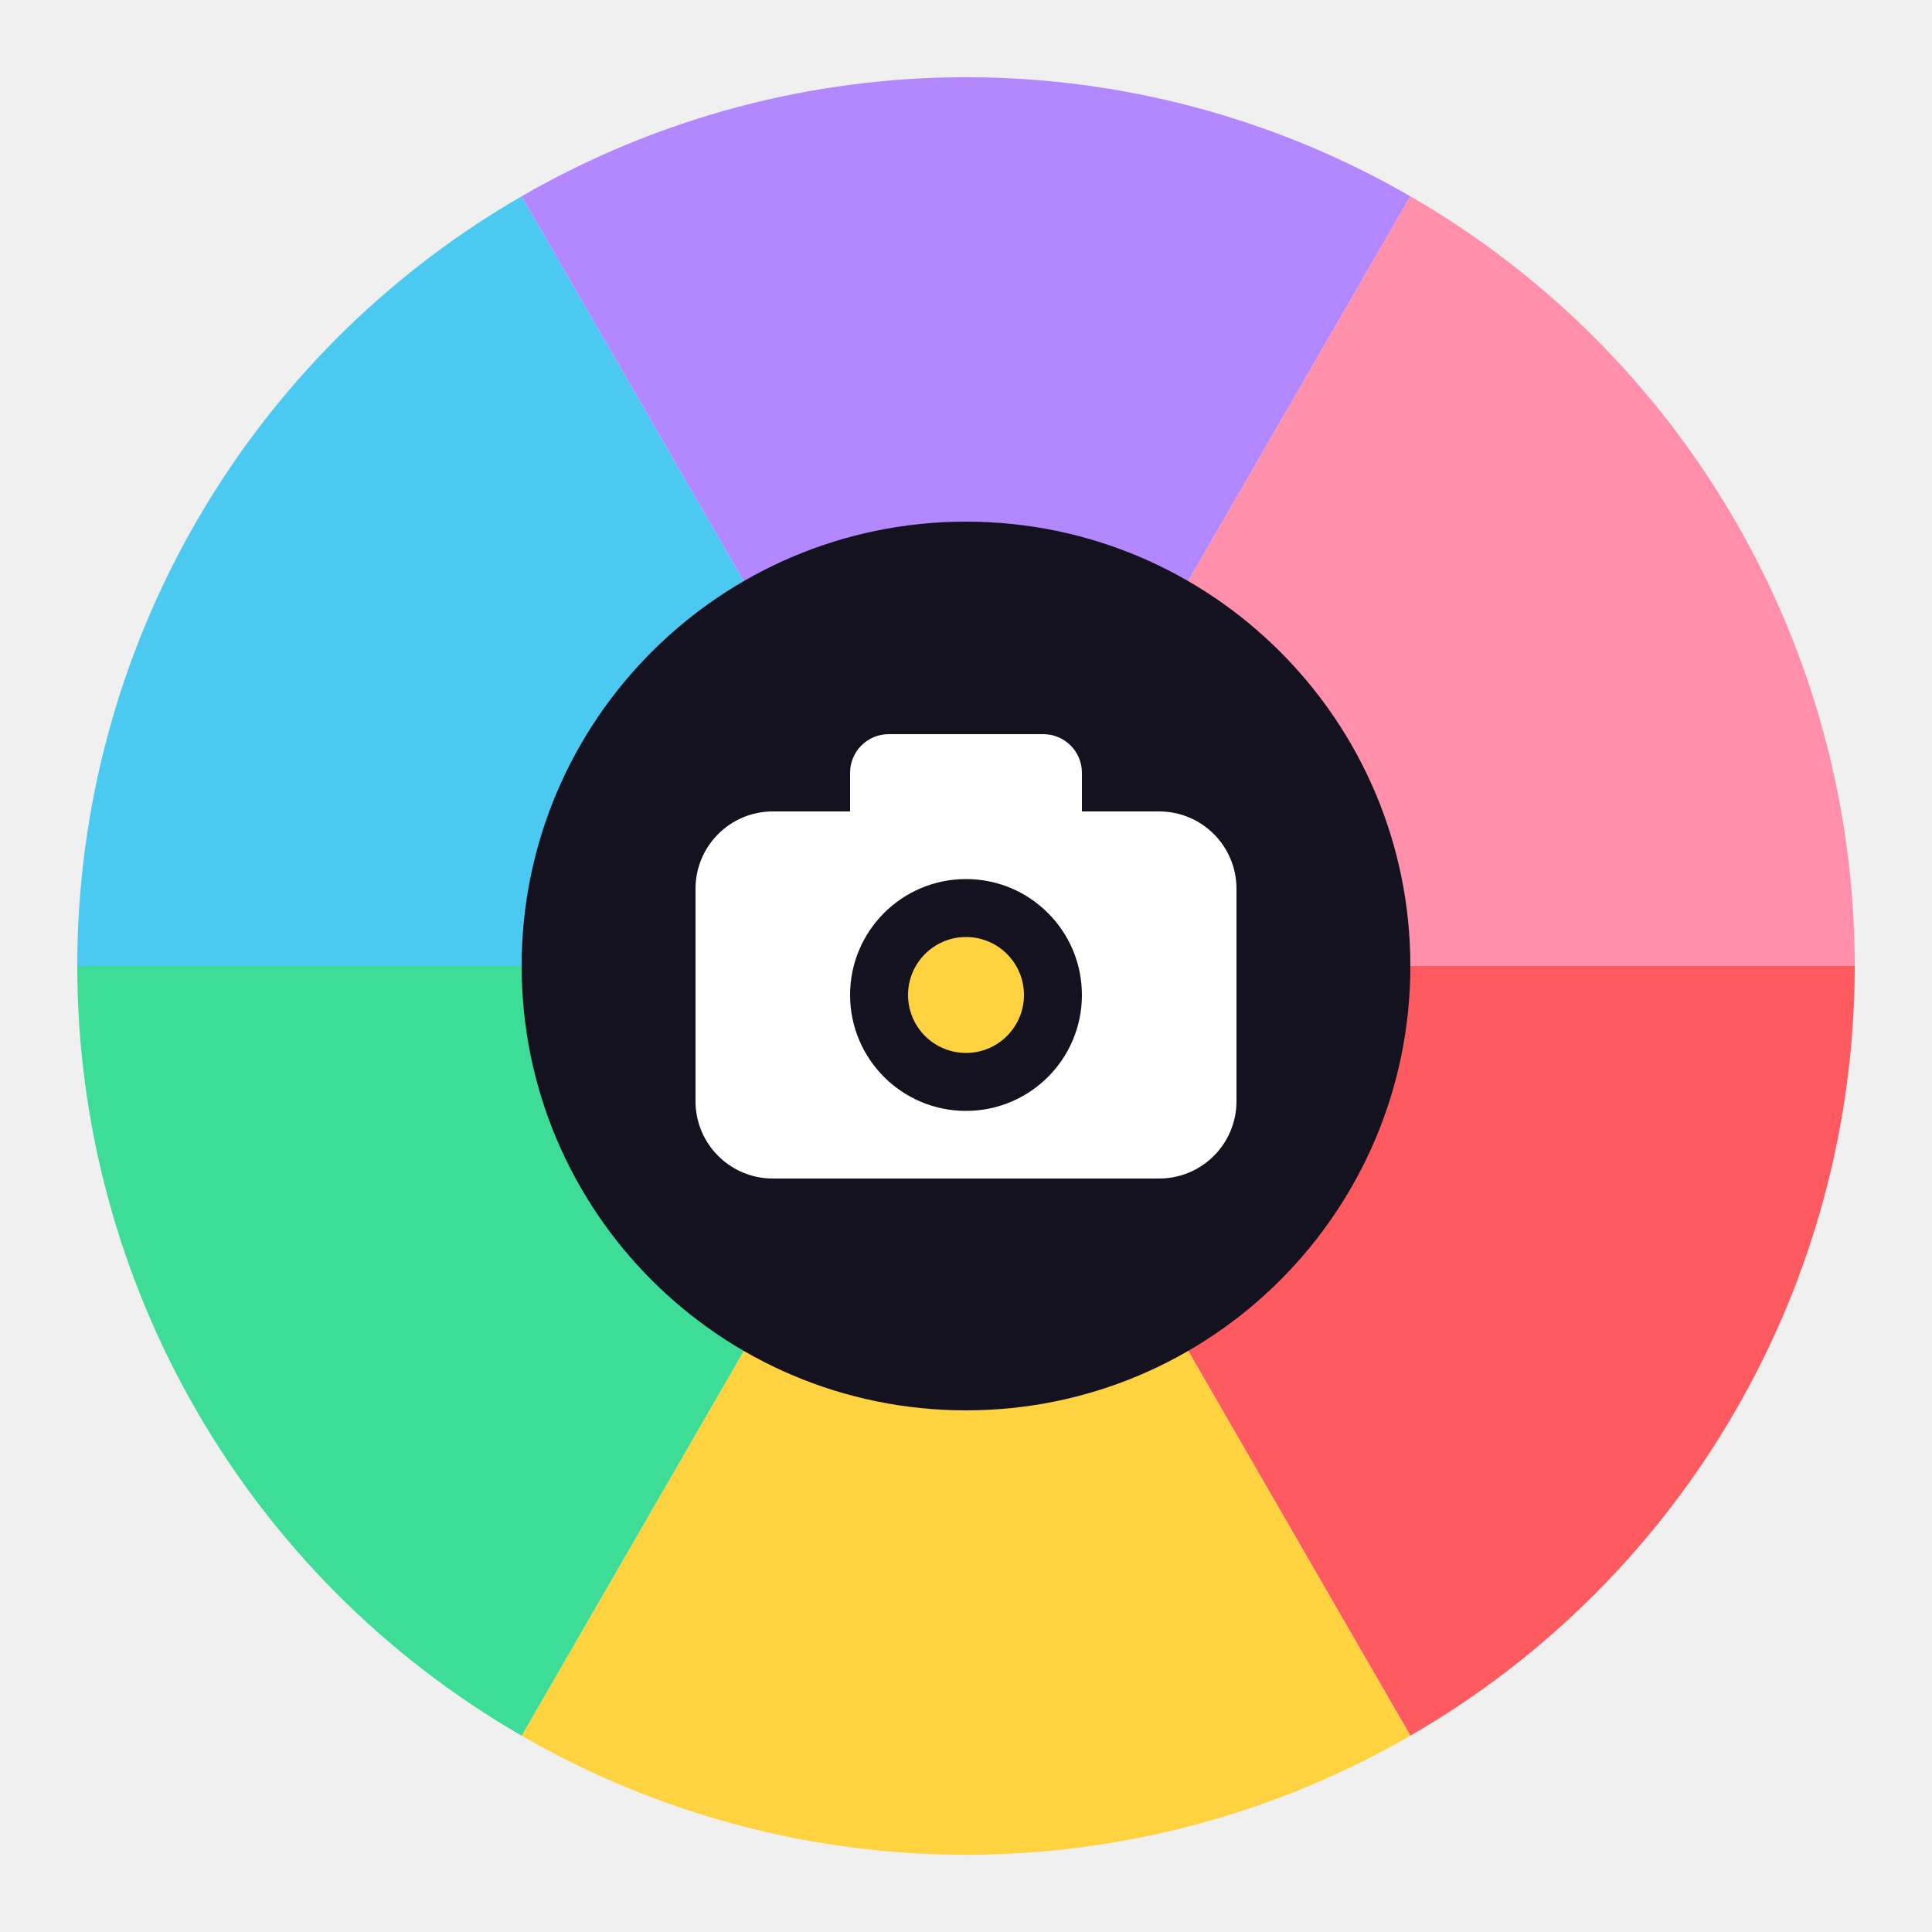
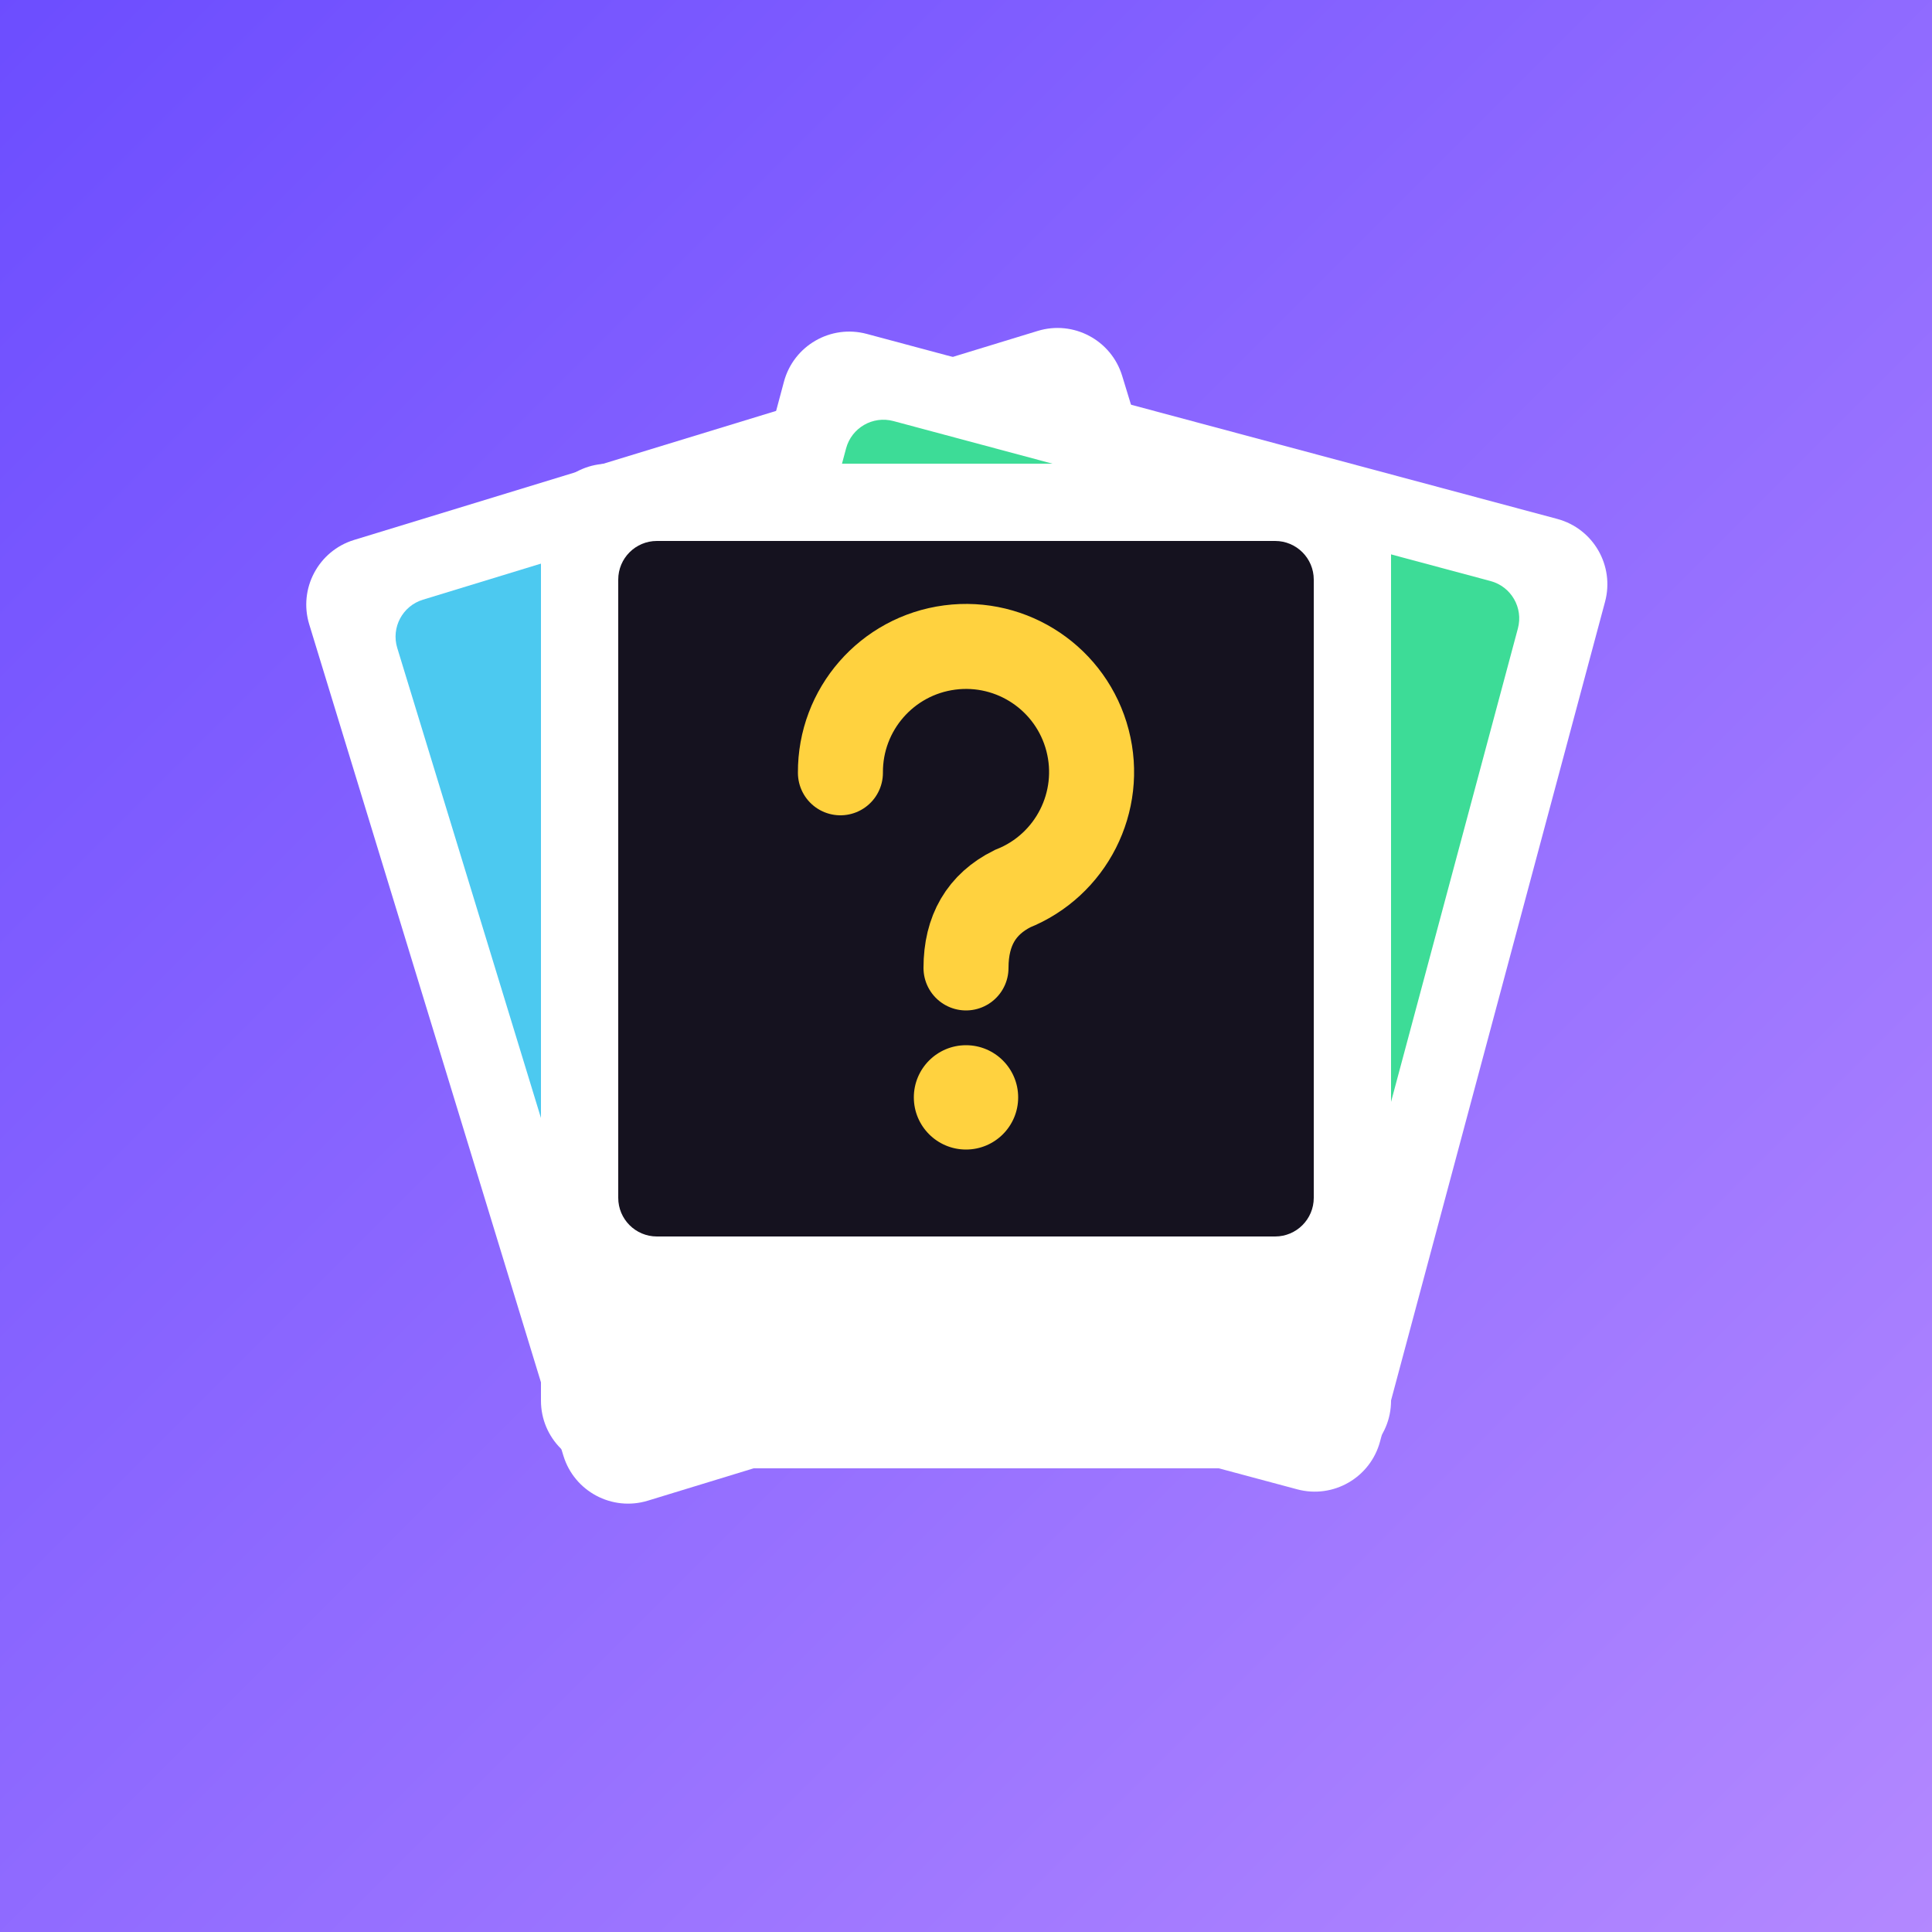
<svg xmlns="http://www.w3.org/2000/svg" viewBox="0 0 100 100">
-   <path d="M50 50L96 50A46 46 0 0 1 73 89.84Z" fill="#ff5a5f" />
-   <path d="M50 50L73 89.84A46 46 0 0 1 27 89.84Z" fill="#ffd23f" />
-   <path d="M50 50L27 89.84A46 46 0 0 1 4 50Z" fill="#3ddc97" />
-   <path d="M50 50L4 50A46 46 0 0 1 27 10.16Z" fill="#4cc9f0" />
-   <path d="M50 50L27 10.16A46 46 0 0 1 73 10.16Z" fill="#b388ff" />
-   <path d="M50 50L73 10.16A46 46 0 0 1 96 50Z" fill="#ff8fab" />
-   <circle cx="50" cy="50" r="23" fill="#15121f" />
-   <rect x="36" y="42" width="28" height="19" rx="4" fill="#fff" />
-   <rect x="44" y="38" width="12" height="6" rx="2" fill="#fff" />
-   <circle cx="50" cy="51.5" r="6" fill="#15121f" />
-   <circle cx="50" cy="51.5" r="3" fill="#ffd23f" />
+   <defs>
+     <linearGradient id="wsi-bg" x1="0" y1="0" x2="1" y2="1">
+       <stop offset="0" stop-color="#6c4dff" />
+       <stop offset="1" stop-color="#b388ff" />
+     </linearGradient>
+   </defs>
+   <rect id="bg" width="100" height="100" fill="url(#wsi-bg)" />
+   <g id="mark">
+     <g transform="rotate(-17 50 58)">
+       <rect x="25" y="20" width="44" height="52" rx="3.5" fill="#fff" />
+       <rect x="29" y="24" width="36" height="36" rx="2" fill="#4cc9f0" />
+     </g>
+     <g transform="rotate(15 50 58)">
+       <rect x="31" y="20" width="44" height="52" rx="3.5" fill="#fff" />
+       <rect x="35" y="24" width="36" height="36" rx="2" fill="#3ddc97" />
+     </g>
+     <rect x="28" y="24" width="44" height="52" rx="3.5" fill="#fff" />
+     <rect x="32" y="28" width="36" height="36" rx="2" fill="#15121f" />
+     <path d="M43.5 40 a6.5 6.5 0 1 1 8.9 6 q-2.4 1.2 -2.4 4.1" fill="none" stroke="#ffd23f" stroke-width="4.4" stroke-linecap="round" />
+     <circle cx="50" cy="56.8" r="2.7" fill="#ffd23f" />
+   </g>
</svg>
